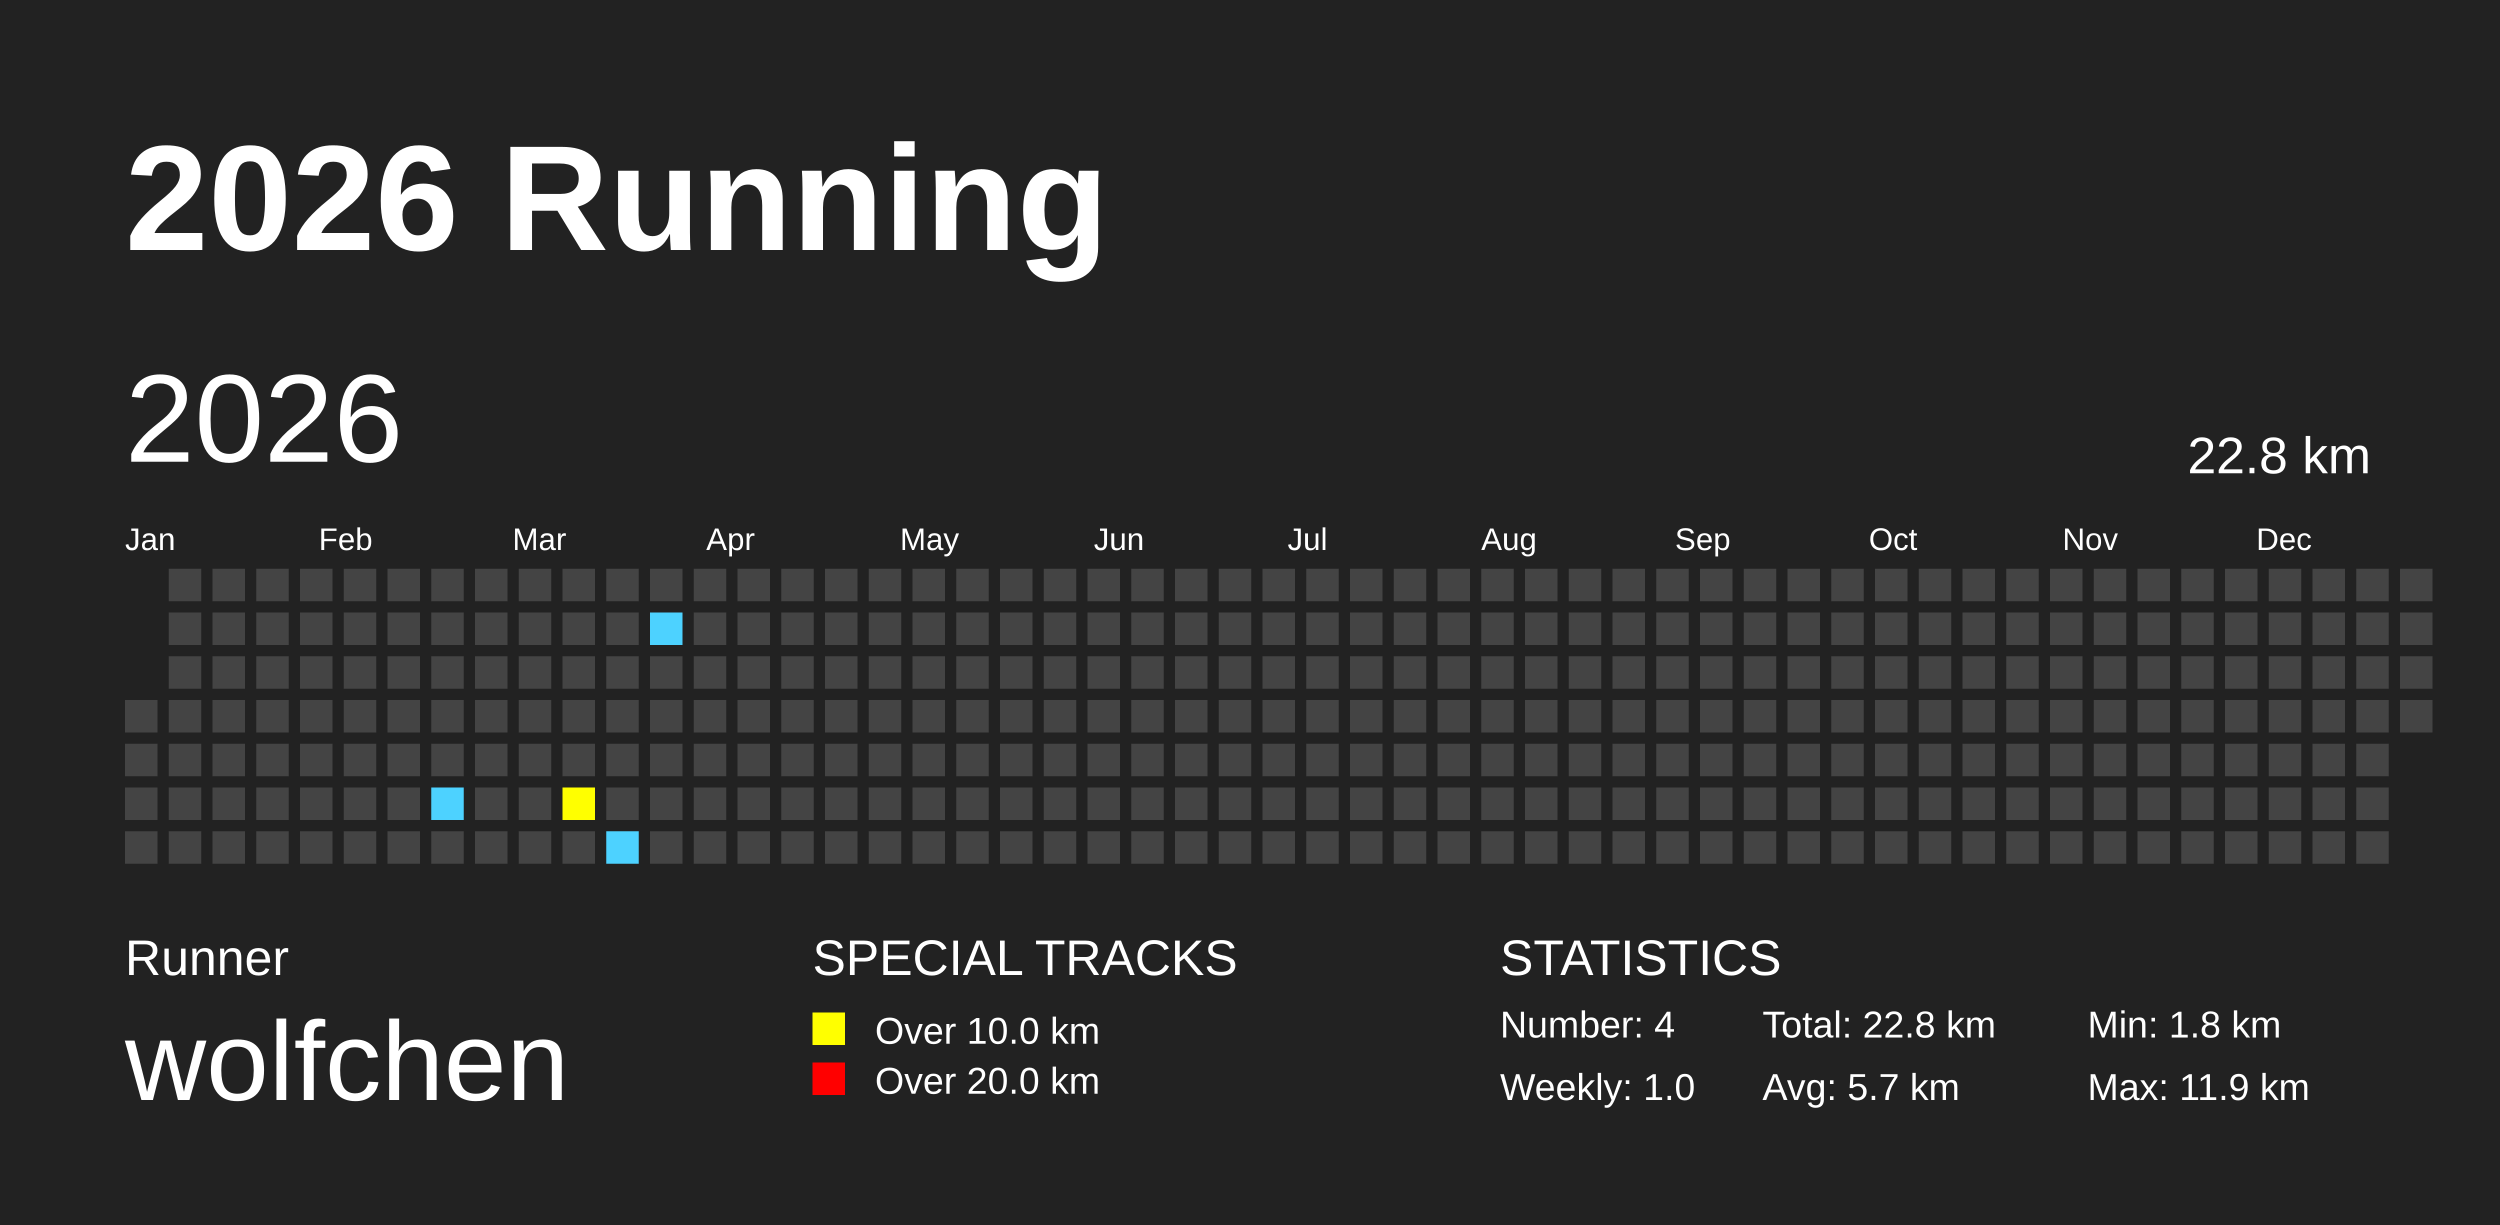
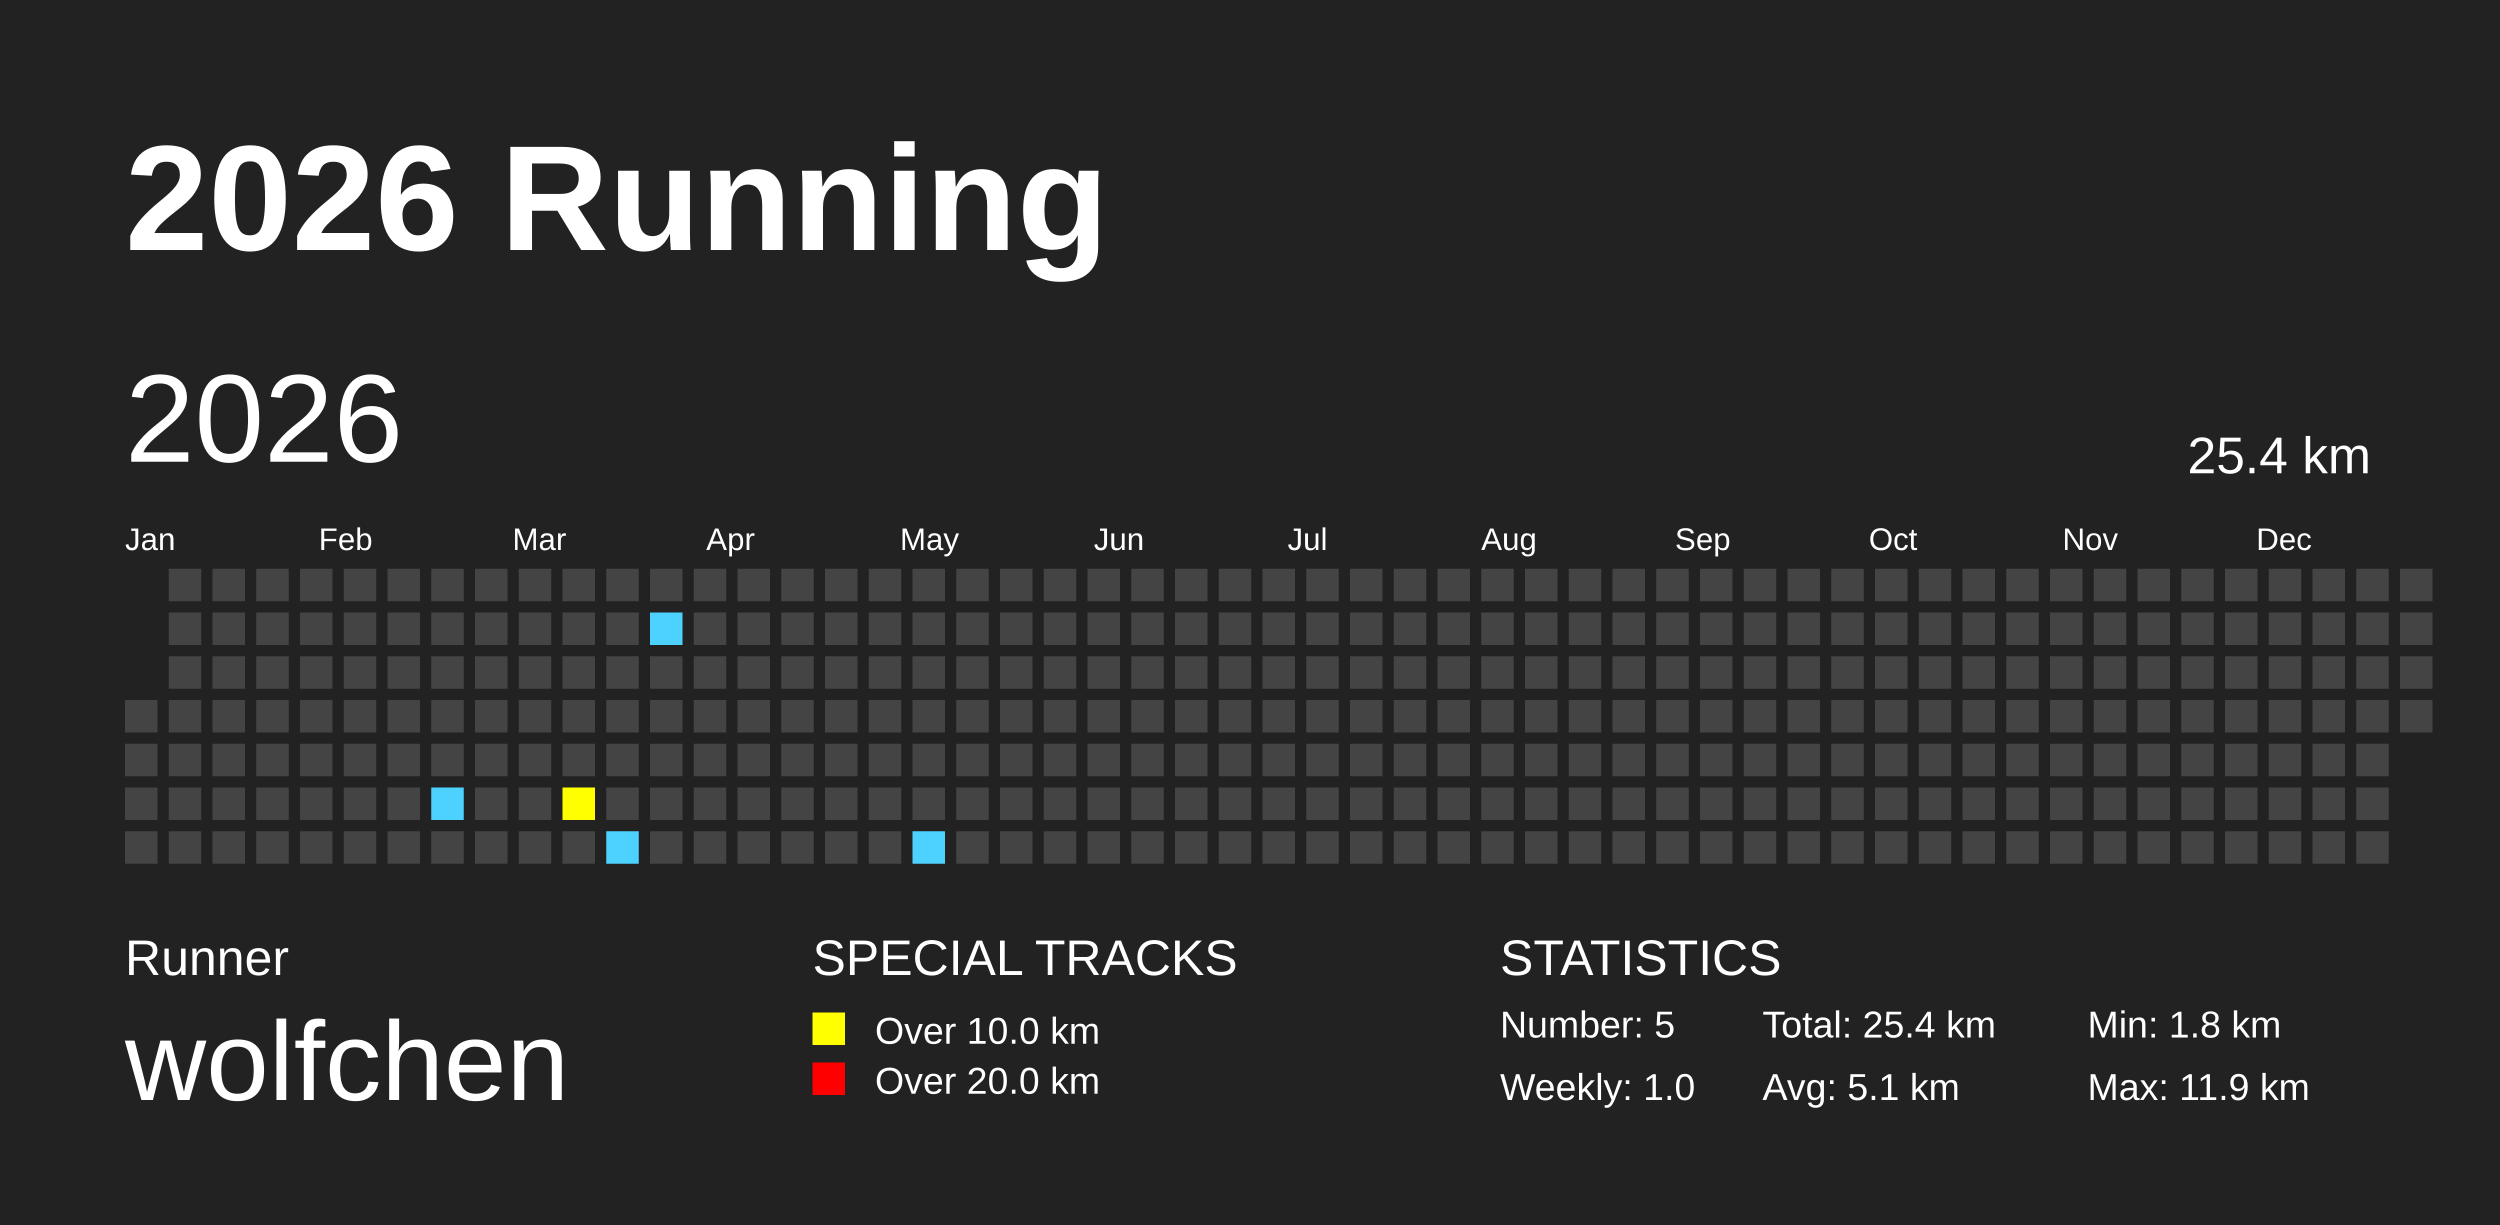
<svg xmlns="http://www.w3.org/2000/svg" baseProfile="full" height="98mm" version="1.1" viewBox="0,0,200,98" width="200mm">
  <defs />
  <rect fill="#222222" height="98" width="200" x="0" y="0" />
  <text fill="#FFFFFF" style="font-size:12px; font-family:Arial; font-weight:bold;" x="10" y="20">2026 Running</text>
  <text fill="#FFFFFF" style="font-size:4px; font-family:Arial" x="10" y="78">Runner</text>
  <text fill="#FFFFFF" style="font-size:9px; font-family:Arial" x="10" y="88">wolfchen</text>
  <text fill="#FFFFFF" style="font-size:4px; font-family:Arial" x="65" y="78">SPECIAL TRACKS</text>
  <rect fill="yellow" height="2.6" width="2.6" x="65" y="81" />
  <text fill="#FFFFFF" style="font-size:3px; font-family:Arial" x="70" y="83.5">Over 10.0 km</text>
  <rect fill="red" height="2.6" width="2.6" x="65" y="85" />
  <text fill="#FFFFFF" style="font-size:3px; font-family:Arial" x="70" y="87.5">Over 20.0 km</text>
  <text fill="#FFFFFF" style="font-size:4px; font-family:Arial" x="120" y="78">STATISTICS</text>
-   <text fill="#FFFFFF" style="font-size:3px; font-family:Arial" x="120" y="83">Number: 4</text>
+   <text fill="#FFFFFF" style="font-size:3px; font-family:Arial" x="120" y="83">Number: 5</text>
  <text fill="#FFFFFF" style="font-size:3px; font-family:Arial" x="120" y="88">Weekly: 1.0</text>
-   <text fill="#FFFFFF" style="font-size:3px; font-family:Arial" x="141" y="83">Total: 22.8 km</text>
-   <text fill="#FFFFFF" style="font-size:3px; font-family:Arial" x="141" y="88">Avg: 5.7 km</text>
+   <text fill="#FFFFFF" style="font-size:3px; font-family:Arial" x="141" y="83">Total: 25.4 km</text>
+   <text fill="#FFFFFF" style="font-size:3px; font-family:Arial" x="141" y="88">Avg: 5.1 km</text>
  <text fill="#FFFFFF" style="font-size:3px; font-family:Arial" x="167" y="83">Min: 1.8 km</text>
  <text fill="#FFFFFF" style="font-size:3px; font-family:Arial" x="167" y="88">Max: 11.9 km</text>
  <text dominant-baseline="hanging" fill="#FFFFFF" style="font-size:10.0px; font-family:Arial;" x="10" y="30">2026</text>
-   <text dominant-baseline="hanging" fill="#FFFFFF" style="font-size:4.125px; font-family:Arial;" x="175" y="35">22.8 km</text>
+   <text dominant-baseline="hanging" fill="#FFFFFF" style="font-size:4.125px; font-family:Arial;" x="175" y="35">25.4 km</text>
  <text fill="#FFFFFF" style="font-size:2.5px; font-family:Arial" x="10.0" y="44">Jan</text>
  <text fill="#FFFFFF" style="font-size:2.5px; font-family:Arial" x="25.5" y="44">Feb</text>
  <text fill="#FFFFFF" style="font-size:2.5px; font-family:Arial" x="41.0" y="44">Mar</text>
  <text fill="#FFFFFF" style="font-size:2.5px; font-family:Arial" x="56.5" y="44">Apr</text>
  <text fill="#FFFFFF" style="font-size:2.5px; font-family:Arial" x="72.0" y="44">May</text>
  <text fill="#FFFFFF" style="font-size:2.5px; font-family:Arial" x="87.5" y="44">Jun</text>
  <text fill="#FFFFFF" style="font-size:2.5px; font-family:Arial" x="103.0" y="44">Jul</text>
  <text fill="#FFFFFF" style="font-size:2.5px; font-family:Arial" x="118.5" y="44">Aug</text>
  <text fill="#FFFFFF" style="font-size:2.5px; font-family:Arial" x="134.0" y="44">Sep</text>
  <text fill="#FFFFFF" style="font-size:2.5px; font-family:Arial" x="149.5" y="44">Oct</text>
  <text fill="#FFFFFF" style="font-size:2.5px; font-family:Arial" x="165.0" y="44">Nov</text>
  <text fill="#FFFFFF" style="font-size:2.5px; font-family:Arial" x="180.5" y="44">Dec</text>
  <rect fill="#444444" height="2.6" width="2.6" x="10.0" y="56.0" />
  <rect fill="#444444" height="2.6" width="2.6" x="10.0" y="59.5" />
  <rect fill="#444444" height="2.6" width="2.6" x="10.0" y="63.0" />
  <rect fill="#444444" height="2.6" width="2.6" x="10.0" y="66.5" />
  <rect fill="#444444" height="2.6" width="2.6" x="13.5" y="45.5" />
  <rect fill="#444444" height="2.6" width="2.6" x="13.5" y="49.0" />
  <rect fill="#444444" height="2.6" width="2.6" x="13.5" y="52.5" />
  <rect fill="#444444" height="2.6" width="2.6" x="13.5" y="56.0" />
  <rect fill="#444444" height="2.6" width="2.6" x="13.5" y="59.5" />
  <rect fill="#444444" height="2.6" width="2.6" x="13.5" y="63.0" />
  <rect fill="#444444" height="2.6" width="2.6" x="13.5" y="66.5" />
  <rect fill="#444444" height="2.6" width="2.6" x="17.0" y="45.5" />
  <rect fill="#444444" height="2.6" width="2.6" x="17.0" y="49.0" />
  <rect fill="#444444" height="2.6" width="2.6" x="17.0" y="52.5" />
  <rect fill="#444444" height="2.6" width="2.6" x="17.0" y="56.0" />
  <rect fill="#444444" height="2.6" width="2.6" x="17.0" y="59.5" />
  <rect fill="#444444" height="2.6" width="2.6" x="17.0" y="63.0" />
  <rect fill="#444444" height="2.6" width="2.6" x="17.0" y="66.5" />
  <rect fill="#444444" height="2.6" width="2.6" x="20.5" y="45.5" />
  <rect fill="#444444" height="2.6" width="2.6" x="20.5" y="49.0" />
  <rect fill="#444444" height="2.6" width="2.6" x="20.5" y="52.5" />
  <rect fill="#444444" height="2.6" width="2.6" x="20.5" y="56.0" />
  <rect fill="#444444" height="2.6" width="2.6" x="20.5" y="59.5" />
  <rect fill="#444444" height="2.6" width="2.6" x="20.5" y="63.0" />
  <rect fill="#444444" height="2.6" width="2.6" x="20.5" y="66.5" />
  <rect fill="#444444" height="2.6" width="2.6" x="24.0" y="45.5" />
  <rect fill="#444444" height="2.6" width="2.6" x="24.0" y="49.0" />
  <rect fill="#444444" height="2.6" width="2.6" x="24.0" y="52.5" />
  <rect fill="#444444" height="2.6" width="2.6" x="24.0" y="56.0" />
  <rect fill="#444444" height="2.6" width="2.6" x="24.0" y="59.5" />
  <rect fill="#444444" height="2.6" width="2.6" x="24.0" y="63.0" />
  <rect fill="#444444" height="2.6" width="2.6" x="24.0" y="66.5" />
  <rect fill="#444444" height="2.6" width="2.6" x="27.5" y="45.5" />
  <rect fill="#444444" height="2.6" width="2.6" x="27.5" y="49.0" />
  <rect fill="#444444" height="2.6" width="2.6" x="27.5" y="52.5" />
  <rect fill="#444444" height="2.6" width="2.6" x="27.5" y="56.0" />
  <rect fill="#444444" height="2.6" width="2.6" x="27.5" y="59.5" />
  <rect fill="#444444" height="2.6" width="2.6" x="27.5" y="63.0" />
  <rect fill="#444444" height="2.6" width="2.6" x="27.5" y="66.5" />
  <rect fill="#444444" height="2.6" width="2.6" x="31.0" y="45.5" />
  <rect fill="#444444" height="2.6" width="2.6" x="31.0" y="49.0" />
  <rect fill="#444444" height="2.6" width="2.6" x="31.0" y="52.5" />
  <rect fill="#444444" height="2.6" width="2.6" x="31.0" y="56.0" />
  <rect fill="#444444" height="2.6" width="2.6" x="31.0" y="59.5" />
  <rect fill="#444444" height="2.6" width="2.6" x="31.0" y="63.0" />
  <rect fill="#444444" height="2.6" width="2.6" x="31.0" y="66.5" />
  <rect fill="#444444" height="2.6" width="2.6" x="34.5" y="45.5" />
  <rect fill="#444444" height="2.6" width="2.6" x="34.5" y="49.0" />
  <rect fill="#444444" height="2.6" width="2.6" x="34.5" y="52.5" />
  <rect fill="#444444" height="2.6" width="2.6" x="34.5" y="56.0" />
  <rect fill="#444444" height="2.6" width="2.6" x="34.5" y="59.5" />
  <rect fill="#4DD2FF" height="2.6" width="2.6" x="34.5" y="63.0" />
  <rect fill="#444444" height="2.6" width="2.6" x="34.5" y="66.5" />
  <rect fill="#444444" height="2.6" width="2.6" x="38.0" y="45.5" />
  <rect fill="#444444" height="2.6" width="2.6" x="38.0" y="49.0" />
  <rect fill="#444444" height="2.6" width="2.6" x="38.0" y="52.5" />
  <rect fill="#444444" height="2.6" width="2.6" x="38.0" y="56.0" />
  <rect fill="#444444" height="2.6" width="2.6" x="38.0" y="59.5" />
  <rect fill="#444444" height="2.6" width="2.6" x="38.0" y="63.0" />
  <rect fill="#444444" height="2.6" width="2.6" x="38.0" y="66.5" />
  <rect fill="#444444" height="2.6" width="2.6" x="41.5" y="45.5" />
  <rect fill="#444444" height="2.6" width="2.6" x="41.5" y="49.0" />
  <rect fill="#444444" height="2.6" width="2.6" x="41.5" y="52.5" />
  <rect fill="#444444" height="2.6" width="2.6" x="41.5" y="56.0" />
  <rect fill="#444444" height="2.6" width="2.6" x="41.5" y="59.5" />
  <rect fill="#444444" height="2.6" width="2.6" x="41.5" y="63.0" />
  <rect fill="#444444" height="2.6" width="2.6" x="41.5" y="66.5" />
  <rect fill="#444444" height="2.6" width="2.6" x="45.0" y="45.5" />
  <rect fill="#444444" height="2.6" width="2.6" x="45.0" y="49.0" />
  <rect fill="#444444" height="2.6" width="2.6" x="45.0" y="52.5" />
  <rect fill="#444444" height="2.6" width="2.6" x="45.0" y="56.0" />
  <rect fill="#444444" height="2.6" width="2.6" x="45.0" y="59.5" />
  <rect fill="yellow" height="2.6" width="2.6" x="45.0" y="63.0" />
  <rect fill="#444444" height="2.6" width="2.6" x="45.0" y="66.5" />
  <rect fill="#444444" height="2.6" width="2.6" x="48.5" y="45.5" />
  <rect fill="#444444" height="2.6" width="2.6" x="48.5" y="49.0" />
  <rect fill="#444444" height="2.6" width="2.6" x="48.5" y="52.5" />
  <rect fill="#444444" height="2.6" width="2.6" x="48.5" y="56.0" />
  <rect fill="#444444" height="2.6" width="2.6" x="48.5" y="59.5" />
  <rect fill="#444444" height="2.6" width="2.6" x="48.5" y="63.0" />
  <rect fill="#4DD2FF" height="2.6" width="2.6" x="48.5" y="66.5" />
  <rect fill="#444444" height="2.6" width="2.6" x="52.0" y="45.5" />
  <rect fill="#4DD2FF" height="2.6" width="2.6" x="52.0" y="49.0" />
  <rect fill="#444444" height="2.6" width="2.6" x="52.0" y="52.5" />
  <rect fill="#444444" height="2.6" width="2.6" x="52.0" y="56.0" />
  <rect fill="#444444" height="2.6" width="2.6" x="52.0" y="59.5" />
  <rect fill="#444444" height="2.6" width="2.6" x="52.0" y="63.0" />
  <rect fill="#444444" height="2.6" width="2.6" x="52.0" y="66.5" />
  <rect fill="#444444" height="2.6" width="2.6" x="55.5" y="45.5" />
  <rect fill="#444444" height="2.6" width="2.6" x="55.5" y="49.0" />
  <rect fill="#444444" height="2.6" width="2.6" x="55.5" y="52.5" />
  <rect fill="#444444" height="2.6" width="2.6" x="55.5" y="56.0" />
  <rect fill="#444444" height="2.6" width="2.6" x="55.5" y="59.5" />
  <rect fill="#444444" height="2.6" width="2.6" x="55.5" y="63.0" />
  <rect fill="#444444" height="2.6" width="2.6" x="55.5" y="66.5" />
  <rect fill="#444444" height="2.6" width="2.6" x="59.0" y="45.5" />
  <rect fill="#444444" height="2.6" width="2.6" x="59.0" y="49.0" />
  <rect fill="#444444" height="2.6" width="2.6" x="59.0" y="52.5" />
  <rect fill="#444444" height="2.6" width="2.6" x="59.0" y="56.0" />
  <rect fill="#444444" height="2.6" width="2.6" x="59.0" y="59.5" />
  <rect fill="#444444" height="2.6" width="2.6" x="59.0" y="63.0" />
  <rect fill="#444444" height="2.6" width="2.6" x="59.0" y="66.5" />
  <rect fill="#444444" height="2.6" width="2.6" x="62.5" y="45.5" />
  <rect fill="#444444" height="2.6" width="2.6" x="62.5" y="49.0" />
  <rect fill="#444444" height="2.6" width="2.6" x="62.5" y="52.5" />
  <rect fill="#444444" height="2.6" width="2.6" x="62.5" y="56.0" />
  <rect fill="#444444" height="2.6" width="2.6" x="62.5" y="59.5" />
  <rect fill="#444444" height="2.6" width="2.6" x="62.5" y="63.0" />
  <rect fill="#444444" height="2.6" width="2.6" x="62.5" y="66.5" />
  <rect fill="#444444" height="2.6" width="2.6" x="66.0" y="45.5" />
  <rect fill="#444444" height="2.6" width="2.6" x="66.0" y="49.0" />
  <rect fill="#444444" height="2.6" width="2.6" x="66.0" y="52.5" />
  <rect fill="#444444" height="2.6" width="2.6" x="66.0" y="56.0" />
  <rect fill="#444444" height="2.6" width="2.6" x="66.0" y="59.5" />
  <rect fill="#444444" height="2.6" width="2.6" x="66.0" y="63.0" />
  <rect fill="#444444" height="2.6" width="2.6" x="66.0" y="66.5" />
  <rect fill="#444444" height="2.6" width="2.6" x="69.5" y="45.5" />
  <rect fill="#444444" height="2.6" width="2.6" x="69.5" y="49.0" />
  <rect fill="#444444" height="2.6" width="2.6" x="69.5" y="52.5" />
  <rect fill="#444444" height="2.6" width="2.6" x="69.5" y="56.0" />
  <rect fill="#444444" height="2.6" width="2.6" x="69.5" y="59.5" />
  <rect fill="#444444" height="2.6" width="2.6" x="69.5" y="63.0" />
  <rect fill="#444444" height="2.6" width="2.6" x="69.5" y="66.5" />
  <rect fill="#444444" height="2.6" width="2.6" x="73.0" y="45.5" />
  <rect fill="#444444" height="2.6" width="2.6" x="73.0" y="49.0" />
  <rect fill="#444444" height="2.6" width="2.6" x="73.0" y="52.5" />
  <rect fill="#444444" height="2.6" width="2.6" x="73.0" y="56.0" />
  <rect fill="#444444" height="2.6" width="2.6" x="73.0" y="59.5" />
  <rect fill="#444444" height="2.6" width="2.6" x="73.0" y="63.0" />
-   <rect fill="#444444" height="2.6" width="2.6" x="73.0" y="66.5" />
+   <rect fill="#4DD2FF" height="2.6" width="2.6" x="73.0" y="66.5" />
  <rect fill="#444444" height="2.6" width="2.6" x="76.5" y="45.5" />
  <rect fill="#444444" height="2.6" width="2.6" x="76.5" y="49.0" />
  <rect fill="#444444" height="2.6" width="2.6" x="76.5" y="52.5" />
  <rect fill="#444444" height="2.6" width="2.6" x="76.5" y="56.0" />
  <rect fill="#444444" height="2.6" width="2.6" x="76.5" y="59.5" />
  <rect fill="#444444" height="2.6" width="2.6" x="76.5" y="63.0" />
  <rect fill="#444444" height="2.6" width="2.6" x="76.5" y="66.5" />
  <rect fill="#444444" height="2.6" width="2.6" x="80.0" y="45.5" />
  <rect fill="#444444" height="2.6" width="2.6" x="80.0" y="49.0" />
  <rect fill="#444444" height="2.6" width="2.6" x="80.0" y="52.5" />
  <rect fill="#444444" height="2.6" width="2.6" x="80.0" y="56.0" />
  <rect fill="#444444" height="2.6" width="2.6" x="80.0" y="59.5" />
  <rect fill="#444444" height="2.6" width="2.6" x="80.0" y="63.0" />
  <rect fill="#444444" height="2.6" width="2.6" x="80.0" y="66.5" />
  <rect fill="#444444" height="2.6" width="2.6" x="83.5" y="45.5" />
  <rect fill="#444444" height="2.6" width="2.6" x="83.5" y="49.0" />
  <rect fill="#444444" height="2.6" width="2.6" x="83.5" y="52.5" />
  <rect fill="#444444" height="2.6" width="2.6" x="83.5" y="56.0" />
  <rect fill="#444444" height="2.6" width="2.6" x="83.5" y="59.5" />
  <rect fill="#444444" height="2.6" width="2.6" x="83.5" y="63.0" />
  <rect fill="#444444" height="2.6" width="2.6" x="83.5" y="66.5" />
  <rect fill="#444444" height="2.6" width="2.6" x="87.0" y="45.5" />
  <rect fill="#444444" height="2.6" width="2.6" x="87.0" y="49.0" />
  <rect fill="#444444" height="2.6" width="2.6" x="87.0" y="52.5" />
  <rect fill="#444444" height="2.6" width="2.6" x="87.0" y="56.0" />
  <rect fill="#444444" height="2.6" width="2.6" x="87.0" y="59.5" />
  <rect fill="#444444" height="2.6" width="2.6" x="87.0" y="63.0" />
  <rect fill="#444444" height="2.6" width="2.6" x="87.0" y="66.5" />
  <rect fill="#444444" height="2.6" width="2.6" x="90.5" y="45.5" />
  <rect fill="#444444" height="2.6" width="2.6" x="90.5" y="49.0" />
  <rect fill="#444444" height="2.6" width="2.6" x="90.5" y="52.5" />
  <rect fill="#444444" height="2.6" width="2.6" x="90.5" y="56.0" />
  <rect fill="#444444" height="2.6" width="2.6" x="90.5" y="59.5" />
  <rect fill="#444444" height="2.6" width="2.6" x="90.5" y="63.0" />
  <rect fill="#444444" height="2.6" width="2.6" x="90.5" y="66.5" />
  <rect fill="#444444" height="2.6" width="2.6" x="94.0" y="45.5" />
  <rect fill="#444444" height="2.6" width="2.6" x="94.0" y="49.0" />
  <rect fill="#444444" height="2.6" width="2.6" x="94.0" y="52.5" />
  <rect fill="#444444" height="2.6" width="2.6" x="94.0" y="56.0" />
  <rect fill="#444444" height="2.6" width="2.6" x="94.0" y="59.5" />
  <rect fill="#444444" height="2.6" width="2.6" x="94.0" y="63.0" />
  <rect fill="#444444" height="2.6" width="2.6" x="94.0" y="66.5" />
  <rect fill="#444444" height="2.6" width="2.6" x="97.5" y="45.5" />
  <rect fill="#444444" height="2.6" width="2.6" x="97.5" y="49.0" />
  <rect fill="#444444" height="2.6" width="2.6" x="97.5" y="52.5" />
  <rect fill="#444444" height="2.6" width="2.6" x="97.5" y="56.0" />
  <rect fill="#444444" height="2.6" width="2.6" x="97.5" y="59.5" />
  <rect fill="#444444" height="2.6" width="2.6" x="97.5" y="63.0" />
  <rect fill="#444444" height="2.6" width="2.6" x="97.5" y="66.5" />
  <rect fill="#444444" height="2.6" width="2.6" x="101.0" y="45.5" />
  <rect fill="#444444" height="2.6" width="2.6" x="101.0" y="49.0" />
  <rect fill="#444444" height="2.6" width="2.6" x="101.0" y="52.5" />
  <rect fill="#444444" height="2.6" width="2.6" x="101.0" y="56.0" />
  <rect fill="#444444" height="2.6" width="2.6" x="101.0" y="59.5" />
  <rect fill="#444444" height="2.6" width="2.6" x="101.0" y="63.0" />
  <rect fill="#444444" height="2.6" width="2.6" x="101.0" y="66.5" />
  <rect fill="#444444" height="2.6" width="2.6" x="104.5" y="45.5" />
  <rect fill="#444444" height="2.6" width="2.6" x="104.5" y="49.0" />
  <rect fill="#444444" height="2.6" width="2.6" x="104.5" y="52.5" />
  <rect fill="#444444" height="2.6" width="2.6" x="104.5" y="56.0" />
  <rect fill="#444444" height="2.6" width="2.6" x="104.5" y="59.5" />
  <rect fill="#444444" height="2.6" width="2.6" x="104.5" y="63.0" />
  <rect fill="#444444" height="2.6" width="2.6" x="104.5" y="66.5" />
  <rect fill="#444444" height="2.6" width="2.6" x="108.0" y="45.5" />
  <rect fill="#444444" height="2.6" width="2.6" x="108.0" y="49.0" />
  <rect fill="#444444" height="2.6" width="2.6" x="108.0" y="52.5" />
  <rect fill="#444444" height="2.6" width="2.6" x="108.0" y="56.0" />
  <rect fill="#444444" height="2.6" width="2.6" x="108.0" y="59.5" />
  <rect fill="#444444" height="2.6" width="2.6" x="108.0" y="63.0" />
  <rect fill="#444444" height="2.6" width="2.6" x="108.0" y="66.5" />
  <rect fill="#444444" height="2.6" width="2.6" x="111.5" y="45.5" />
  <rect fill="#444444" height="2.6" width="2.6" x="111.5" y="49.0" />
  <rect fill="#444444" height="2.6" width="2.6" x="111.5" y="52.5" />
  <rect fill="#444444" height="2.6" width="2.6" x="111.5" y="56.0" />
  <rect fill="#444444" height="2.6" width="2.6" x="111.5" y="59.5" />
  <rect fill="#444444" height="2.6" width="2.6" x="111.5" y="63.0" />
  <rect fill="#444444" height="2.6" width="2.6" x="111.5" y="66.5" />
  <rect fill="#444444" height="2.6" width="2.6" x="115.0" y="45.5" />
  <rect fill="#444444" height="2.6" width="2.6" x="115.0" y="49.0" />
  <rect fill="#444444" height="2.6" width="2.6" x="115.0" y="52.5" />
  <rect fill="#444444" height="2.6" width="2.6" x="115.0" y="56.0" />
  <rect fill="#444444" height="2.6" width="2.6" x="115.0" y="59.5" />
  <rect fill="#444444" height="2.6" width="2.6" x="115.0" y="63.0" />
  <rect fill="#444444" height="2.6" width="2.6" x="115.0" y="66.5" />
  <rect fill="#444444" height="2.6" width="2.6" x="118.5" y="45.5" />
  <rect fill="#444444" height="2.6" width="2.6" x="118.5" y="49.0" />
  <rect fill="#444444" height="2.6" width="2.6" x="118.5" y="52.5" />
  <rect fill="#444444" height="2.6" width="2.6" x="118.5" y="56.0" />
  <rect fill="#444444" height="2.6" width="2.6" x="118.5" y="59.5" />
  <rect fill="#444444" height="2.6" width="2.6" x="118.5" y="63.0" />
  <rect fill="#444444" height="2.6" width="2.6" x="118.5" y="66.5" />
  <rect fill="#444444" height="2.6" width="2.6" x="122.0" y="45.5" />
  <rect fill="#444444" height="2.6" width="2.6" x="122.0" y="49.0" />
  <rect fill="#444444" height="2.6" width="2.6" x="122.0" y="52.5" />
  <rect fill="#444444" height="2.6" width="2.6" x="122.0" y="56.0" />
  <rect fill="#444444" height="2.6" width="2.6" x="122.0" y="59.5" />
  <rect fill="#444444" height="2.6" width="2.6" x="122.0" y="63.0" />
  <rect fill="#444444" height="2.6" width="2.6" x="122.0" y="66.5" />
  <rect fill="#444444" height="2.6" width="2.6" x="125.5" y="45.5" />
  <rect fill="#444444" height="2.6" width="2.6" x="125.5" y="49.0" />
  <rect fill="#444444" height="2.6" width="2.6" x="125.5" y="52.5" />
  <rect fill="#444444" height="2.6" width="2.6" x="125.5" y="56.0" />
  <rect fill="#444444" height="2.6" width="2.6" x="125.5" y="59.5" />
  <rect fill="#444444" height="2.6" width="2.6" x="125.5" y="63.0" />
  <rect fill="#444444" height="2.6" width="2.6" x="125.5" y="66.5" />
  <rect fill="#444444" height="2.6" width="2.6" x="129.0" y="45.5" />
  <rect fill="#444444" height="2.6" width="2.6" x="129.0" y="49.0" />
  <rect fill="#444444" height="2.6" width="2.6" x="129.0" y="52.5" />
  <rect fill="#444444" height="2.6" width="2.6" x="129.0" y="56.0" />
  <rect fill="#444444" height="2.6" width="2.6" x="129.0" y="59.5" />
  <rect fill="#444444" height="2.6" width="2.6" x="129.0" y="63.0" />
  <rect fill="#444444" height="2.6" width="2.6" x="129.0" y="66.5" />
  <rect fill="#444444" height="2.6" width="2.6" x="132.5" y="45.5" />
  <rect fill="#444444" height="2.6" width="2.6" x="132.5" y="49.0" />
  <rect fill="#444444" height="2.6" width="2.6" x="132.5" y="52.5" />
  <rect fill="#444444" height="2.6" width="2.6" x="132.5" y="56.0" />
  <rect fill="#444444" height="2.6" width="2.6" x="132.5" y="59.5" />
  <rect fill="#444444" height="2.6" width="2.6" x="132.5" y="63.0" />
  <rect fill="#444444" height="2.6" width="2.6" x="132.5" y="66.5" />
  <rect fill="#444444" height="2.6" width="2.6" x="136.0" y="45.5" />
  <rect fill="#444444" height="2.6" width="2.6" x="136.0" y="49.0" />
  <rect fill="#444444" height="2.6" width="2.6" x="136.0" y="52.5" />
  <rect fill="#444444" height="2.6" width="2.6" x="136.0" y="56.0" />
  <rect fill="#444444" height="2.6" width="2.6" x="136.0" y="59.5" />
  <rect fill="#444444" height="2.6" width="2.6" x="136.0" y="63.0" />
  <rect fill="#444444" height="2.6" width="2.6" x="136.0" y="66.5" />
  <rect fill="#444444" height="2.6" width="2.6" x="139.5" y="45.5" />
  <rect fill="#444444" height="2.6" width="2.6" x="139.5" y="49.0" />
  <rect fill="#444444" height="2.6" width="2.6" x="139.5" y="52.5" />
  <rect fill="#444444" height="2.6" width="2.6" x="139.5" y="56.0" />
  <rect fill="#444444" height="2.6" width="2.6" x="139.5" y="59.5" />
  <rect fill="#444444" height="2.6" width="2.6" x="139.5" y="63.0" />
  <rect fill="#444444" height="2.6" width="2.6" x="139.5" y="66.5" />
  <rect fill="#444444" height="2.6" width="2.6" x="143.0" y="45.5" />
  <rect fill="#444444" height="2.6" width="2.6" x="143.0" y="49.0" />
  <rect fill="#444444" height="2.6" width="2.6" x="143.0" y="52.5" />
  <rect fill="#444444" height="2.6" width="2.6" x="143.0" y="56.0" />
  <rect fill="#444444" height="2.6" width="2.6" x="143.0" y="59.5" />
  <rect fill="#444444" height="2.6" width="2.6" x="143.0" y="63.0" />
  <rect fill="#444444" height="2.6" width="2.6" x="143.0" y="66.5" />
  <rect fill="#444444" height="2.6" width="2.6" x="146.5" y="45.5" />
  <rect fill="#444444" height="2.6" width="2.6" x="146.5" y="49.0" />
  <rect fill="#444444" height="2.6" width="2.6" x="146.5" y="52.5" />
  <rect fill="#444444" height="2.6" width="2.6" x="146.5" y="56.0" />
  <rect fill="#444444" height="2.6" width="2.6" x="146.5" y="59.5" />
  <rect fill="#444444" height="2.6" width="2.6" x="146.5" y="63.0" />
  <rect fill="#444444" height="2.6" width="2.6" x="146.5" y="66.5" />
  <rect fill="#444444" height="2.6" width="2.6" x="150.0" y="45.5" />
  <rect fill="#444444" height="2.6" width="2.6" x="150.0" y="49.0" />
  <rect fill="#444444" height="2.6" width="2.6" x="150.0" y="52.5" />
  <rect fill="#444444" height="2.6" width="2.6" x="150.0" y="56.0" />
  <rect fill="#444444" height="2.6" width="2.6" x="150.0" y="59.5" />
  <rect fill="#444444" height="2.6" width="2.6" x="150.0" y="63.0" />
  <rect fill="#444444" height="2.6" width="2.6" x="150.0" y="66.5" />
  <rect fill="#444444" height="2.6" width="2.6" x="153.5" y="45.5" />
  <rect fill="#444444" height="2.6" width="2.6" x="153.5" y="49.0" />
  <rect fill="#444444" height="2.6" width="2.6" x="153.5" y="52.5" />
  <rect fill="#444444" height="2.6" width="2.6" x="153.5" y="56.0" />
  <rect fill="#444444" height="2.6" width="2.6" x="153.5" y="59.5" />
  <rect fill="#444444" height="2.6" width="2.6" x="153.5" y="63.0" />
  <rect fill="#444444" height="2.6" width="2.6" x="153.5" y="66.5" />
  <rect fill="#444444" height="2.6" width="2.6" x="157.0" y="45.5" />
  <rect fill="#444444" height="2.6" width="2.6" x="157.0" y="49.0" />
  <rect fill="#444444" height="2.6" width="2.6" x="157.0" y="52.5" />
  <rect fill="#444444" height="2.6" width="2.6" x="157.0" y="56.0" />
  <rect fill="#444444" height="2.6" width="2.6" x="157.0" y="59.5" />
  <rect fill="#444444" height="2.6" width="2.6" x="157.0" y="63.0" />
  <rect fill="#444444" height="2.6" width="2.6" x="157.0" y="66.5" />
  <rect fill="#444444" height="2.6" width="2.6" x="160.5" y="45.5" />
  <rect fill="#444444" height="2.6" width="2.6" x="160.5" y="49.0" />
  <rect fill="#444444" height="2.6" width="2.6" x="160.5" y="52.5" />
  <rect fill="#444444" height="2.6" width="2.6" x="160.5" y="56.0" />
  <rect fill="#444444" height="2.6" width="2.6" x="160.5" y="59.5" />
  <rect fill="#444444" height="2.6" width="2.6" x="160.5" y="63.0" />
  <rect fill="#444444" height="2.6" width="2.6" x="160.5" y="66.5" />
  <rect fill="#444444" height="2.6" width="2.6" x="164.0" y="45.5" />
  <rect fill="#444444" height="2.6" width="2.6" x="164.0" y="49.0" />
  <rect fill="#444444" height="2.6" width="2.6" x="164.0" y="52.5" />
  <rect fill="#444444" height="2.6" width="2.6" x="164.0" y="56.0" />
  <rect fill="#444444" height="2.6" width="2.6" x="164.0" y="59.5" />
  <rect fill="#444444" height="2.6" width="2.6" x="164.0" y="63.0" />
  <rect fill="#444444" height="2.6" width="2.6" x="164.0" y="66.5" />
  <rect fill="#444444" height="2.6" width="2.6" x="167.5" y="45.5" />
  <rect fill="#444444" height="2.6" width="2.6" x="167.5" y="49.0" />
  <rect fill="#444444" height="2.6" width="2.6" x="167.5" y="52.5" />
  <rect fill="#444444" height="2.6" width="2.6" x="167.5" y="56.0" />
  <rect fill="#444444" height="2.6" width="2.6" x="167.5" y="59.5" />
  <rect fill="#444444" height="2.6" width="2.6" x="167.5" y="63.0" />
  <rect fill="#444444" height="2.6" width="2.6" x="167.5" y="66.5" />
  <rect fill="#444444" height="2.6" width="2.6" x="171.0" y="45.5" />
  <rect fill="#444444" height="2.6" width="2.6" x="171.0" y="49.0" />
  <rect fill="#444444" height="2.6" width="2.6" x="171.0" y="52.5" />
  <rect fill="#444444" height="2.6" width="2.6" x="171.0" y="56.0" />
  <rect fill="#444444" height="2.6" width="2.6" x="171.0" y="59.5" />
  <rect fill="#444444" height="2.6" width="2.6" x="171.0" y="63.0" />
  <rect fill="#444444" height="2.6" width="2.6" x="171.0" y="66.5" />
  <rect fill="#444444" height="2.6" width="2.6" x="174.5" y="45.5" />
  <rect fill="#444444" height="2.6" width="2.6" x="174.5" y="49.0" />
  <rect fill="#444444" height="2.6" width="2.6" x="174.5" y="52.5" />
  <rect fill="#444444" height="2.6" width="2.6" x="174.5" y="56.0" />
  <rect fill="#444444" height="2.6" width="2.6" x="174.5" y="59.5" />
  <rect fill="#444444" height="2.6" width="2.6" x="174.5" y="63.0" />
  <rect fill="#444444" height="2.6" width="2.6" x="174.5" y="66.5" />
  <rect fill="#444444" height="2.6" width="2.6" x="178.0" y="45.5" />
  <rect fill="#444444" height="2.6" width="2.6" x="178.0" y="49.0" />
  <rect fill="#444444" height="2.6" width="2.6" x="178.0" y="52.5" />
  <rect fill="#444444" height="2.6" width="2.6" x="178.0" y="56.0" />
  <rect fill="#444444" height="2.6" width="2.6" x="178.0" y="59.5" />
  <rect fill="#444444" height="2.6" width="2.6" x="178.0" y="63.0" />
  <rect fill="#444444" height="2.6" width="2.6" x="178.0" y="66.5" />
  <rect fill="#444444" height="2.6" width="2.6" x="181.5" y="45.5" />
  <rect fill="#444444" height="2.6" width="2.6" x="181.5" y="49.0" />
  <rect fill="#444444" height="2.6" width="2.6" x="181.5" y="52.5" />
  <rect fill="#444444" height="2.6" width="2.6" x="181.5" y="56.0" />
  <rect fill="#444444" height="2.6" width="2.6" x="181.5" y="59.5" />
  <rect fill="#444444" height="2.6" width="2.6" x="181.5" y="63.0" />
  <rect fill="#444444" height="2.6" width="2.6" x="181.5" y="66.5" />
  <rect fill="#444444" height="2.6" width="2.6" x="185.0" y="45.5" />
  <rect fill="#444444" height="2.6" width="2.6" x="185.0" y="49.0" />
  <rect fill="#444444" height="2.6" width="2.6" x="185.0" y="52.5" />
  <rect fill="#444444" height="2.6" width="2.6" x="185.0" y="56.0" />
  <rect fill="#444444" height="2.6" width="2.6" x="185.0" y="59.5" />
  <rect fill="#444444" height="2.6" width="2.6" x="185.0" y="63.0" />
  <rect fill="#444444" height="2.6" width="2.6" x="185.0" y="66.5" />
  <rect fill="#444444" height="2.6" width="2.6" x="188.5" y="45.5" />
  <rect fill="#444444" height="2.6" width="2.6" x="188.5" y="49.0" />
  <rect fill="#444444" height="2.6" width="2.6" x="188.5" y="52.5" />
  <rect fill="#444444" height="2.6" width="2.6" x="188.5" y="56.0" />
  <rect fill="#444444" height="2.6" width="2.6" x="188.5" y="59.5" />
  <rect fill="#444444" height="2.6" width="2.6" x="188.5" y="63.0" />
  <rect fill="#444444" height="2.6" width="2.6" x="188.5" y="66.5" />
  <rect fill="#444444" height="2.6" width="2.6" x="192.0" y="45.5" />
  <rect fill="#444444" height="2.6" width="2.6" x="192.0" y="49.0" />
  <rect fill="#444444" height="2.6" width="2.6" x="192.0" y="52.5" />
  <rect fill="#444444" height="2.6" width="2.6" x="192.0" y="56.0" />
</svg>
